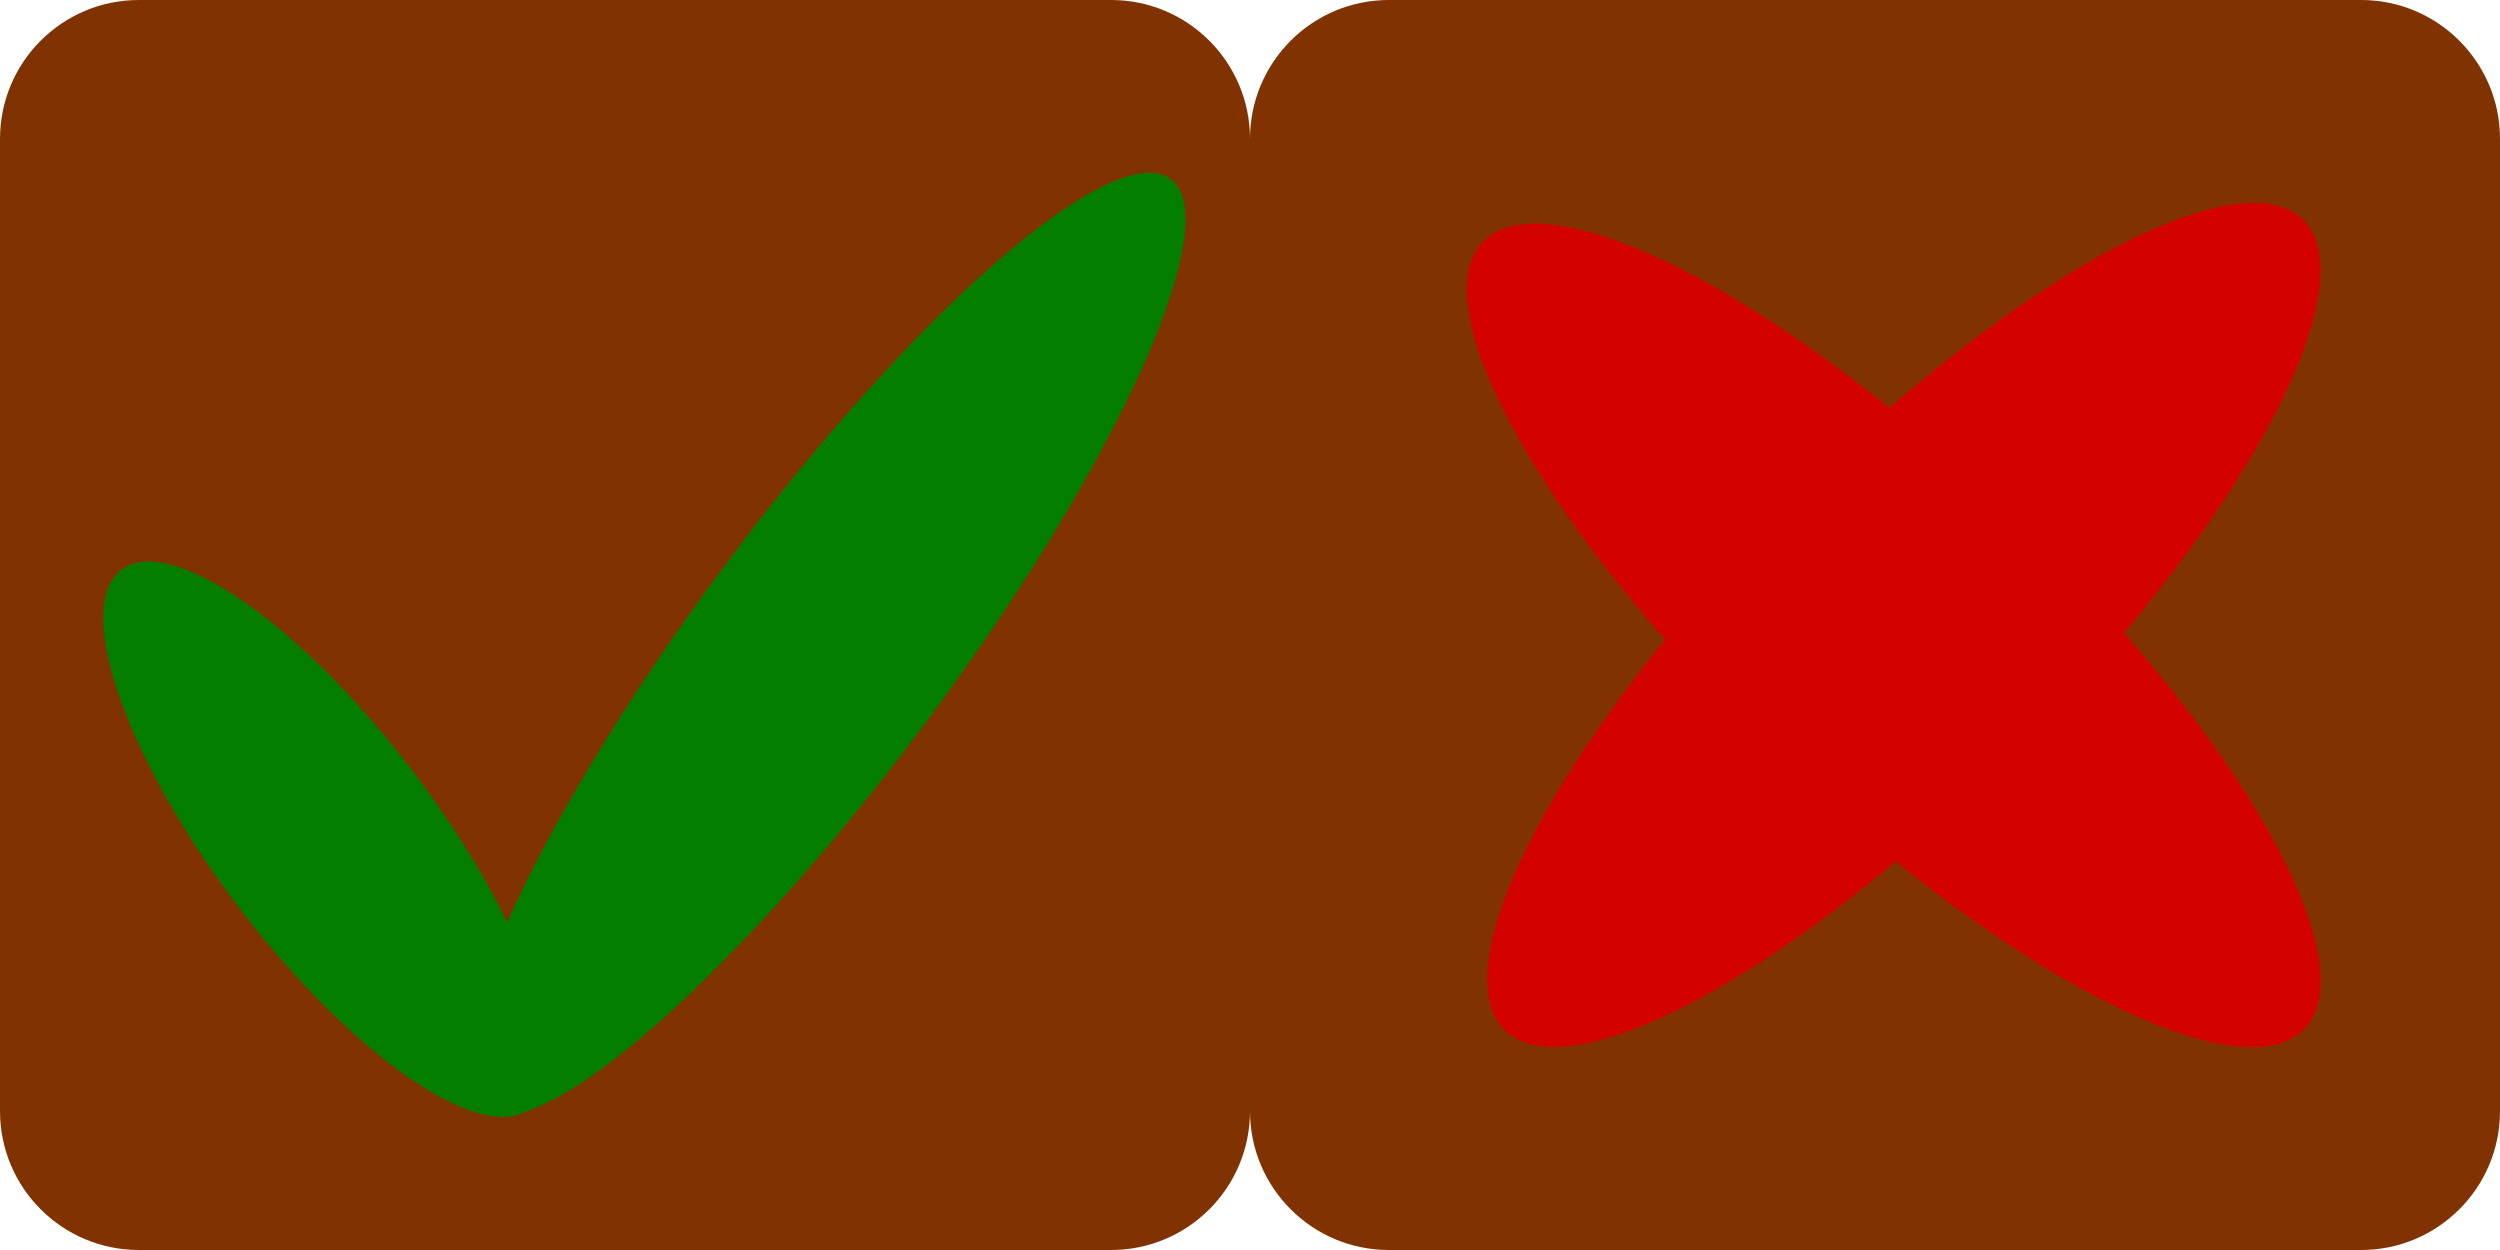
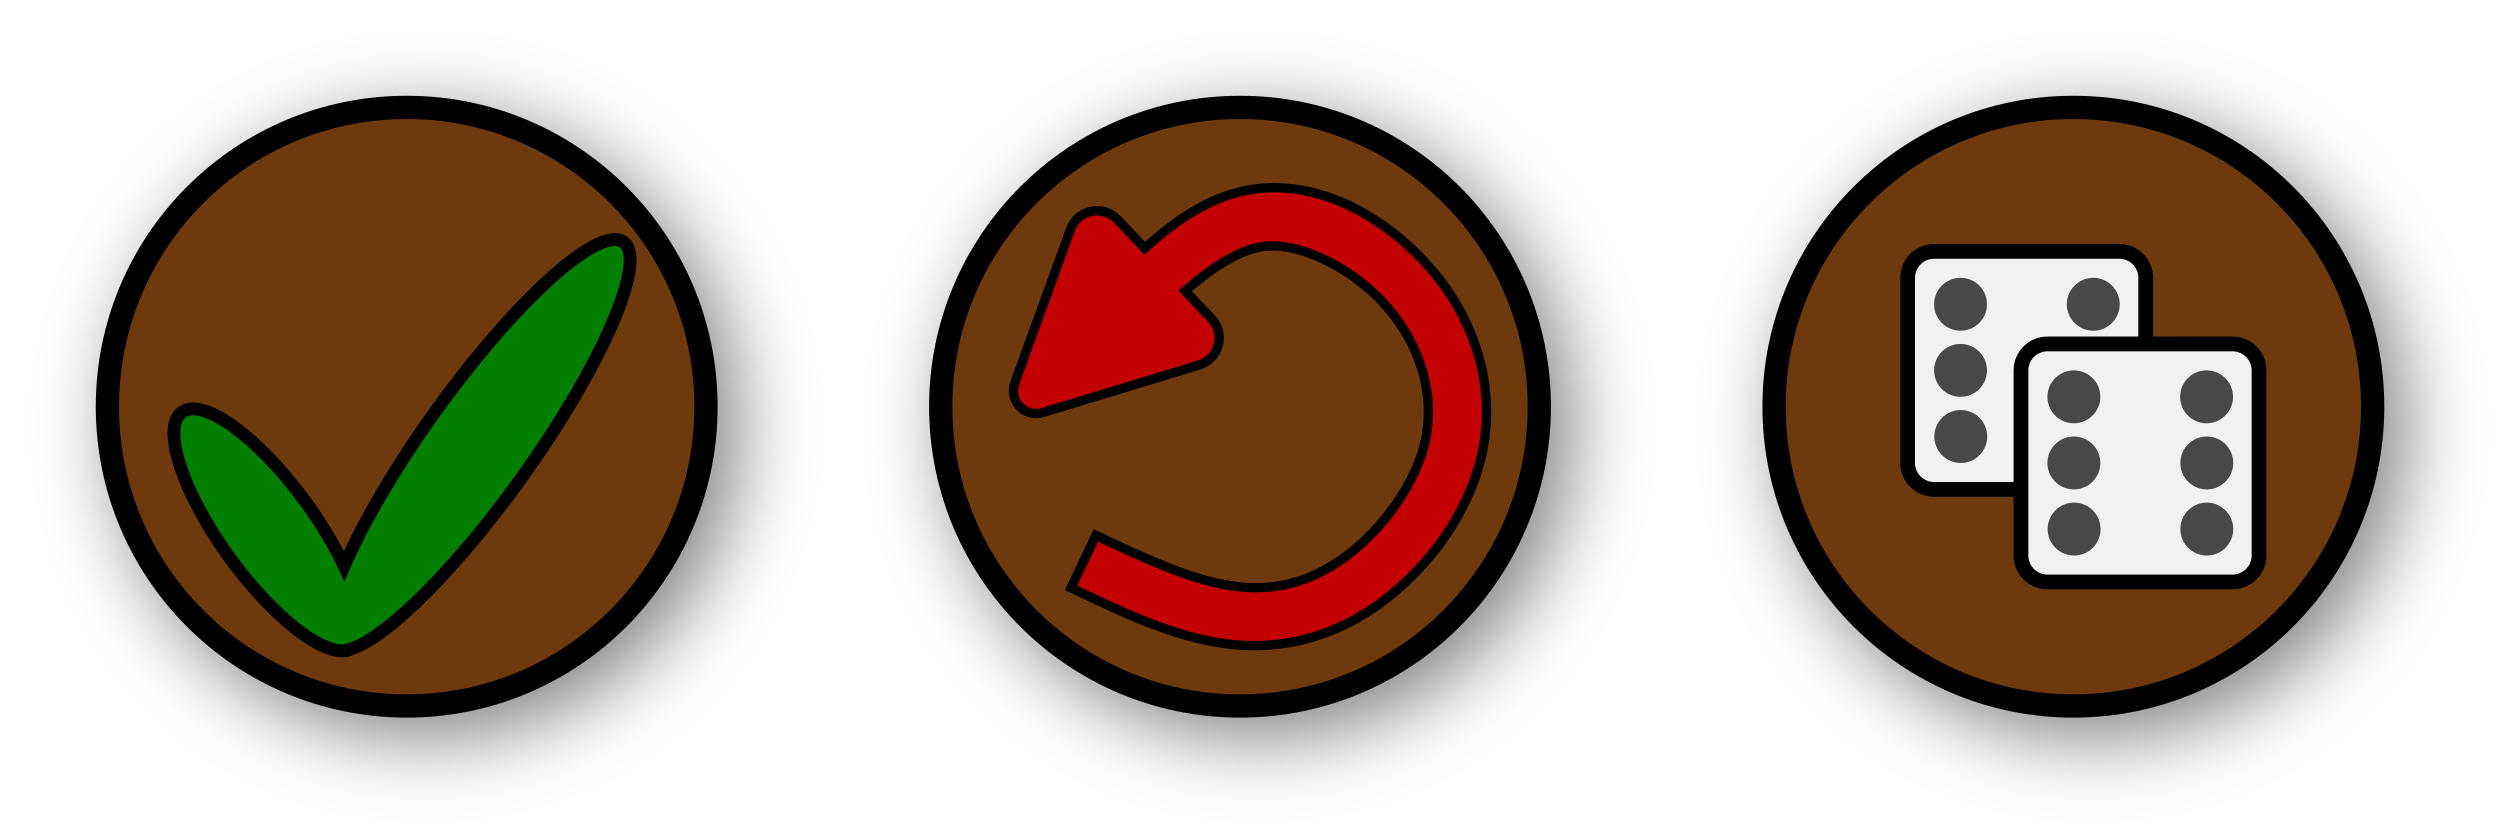
- <svg xmlns="http://www.w3.org/2000/svg" width="70" height="35" viewBox="0 0 70 35" version="1.1" id="svg1" xml:space="preserve">
-   <defs id="defs1" />
-   <g id="layer4" transform="translate(-320.5936,505.3888)">
-     <g id="g7" transform="matrix(0.5833333,0,0,0.5833333,250.5936,-505.3888)">
-       <rect style="fill:#803300;fill-opacity:1;stroke-width:3.718" id="rect3" width="60" height="60" x="120" y="0" ry="6.667" />
-       <path id="path7" style="fill:#008000;fill-opacity:0.98;fill-rule:evenodd;stroke-width:1.431" d="m 175.473,8.315 a 6.119,27.863 36.589 0 0 -20.809,19.001 6.119,27.863 36.589 0 0 -10.319,16.959 16.244,5.302 52.851 0 0 -4.477,-7.182 16.244,5.302 52.851 0 0 -14.032,-9.747 16.244,5.302 52.851 0 0 5.581,16.148 16.244,5.302 52.851 0 0 12.137,10.068 6.119,27.863 36.589 0 0 0.328,0.04 16.244,5.302 52.851 0 0 1.306,-0.228 6.119,27.863 36.589 0 0 19.302,-18.763 6.119,27.863 36.589 0 0 11.695,-26.019 6.119,27.863 36.589 0 0 -0.713,-0.278 z" />
-     </g>
-     <g id="g8" transform="matrix(0.5833333,0,0,0.5833333,285.5936,-505.3888)">
-       <rect style="fill:#803300;fill-opacity:1;stroke-width:3.718" id="rect8" width="60" height="60" x="120" y="0" ry="6.667" />
-       <path id="path8" style="fill:#d40000;fill-opacity:0.98;fill-rule:evenodd;stroke-width:1.053" d="m -54.104,-673.203 a 4.718,15.928 0 0 0 -3.419,11.412 4.718,15.928 89.215 0 0 -11.36,4.854 4.718,15.928 89.215 0 0 11.436,4.176 4.718,15.928 0 0 0 4.657,10.934 4.718,15.928 0 0 0 4.3,-11.038 4.718,15.928 89.215 0 0 11.332,-5.23 4.718,15.928 89.215 0 0 -11.264,-3.817 4.718,15.928 0 0 0 -5.09,-11.653 4.718,15.928 0 0 0 -0.593,0.361 z" transform="matrix(1.221516,1.202778,-1.202778,1.221516,-575.0271,897.1555)" />
+ <svg xmlns="http://www.w3.org/2000/svg" width="156" height="52" viewBox="0 0 156 52" version="1.1" id="svg1" xml:space="preserve">
+   <defs id="defs1">
+     <linearGradient id="swatch7">
+       <stop style="stop-color:#8e473f;stop-opacity:1;" offset="0" id="stop7" />
+     </linearGradient>
+     <filter style="color-interpolation-filters:sRGB" id="filter144-2" x="-0.179" y="-0.179" width="1.392" height="1.392">
+       <feFlood result="flood" in="SourceGraphic" flood-opacity="0.498" flood-color="rgb(0,0,0)" id="feFlood142-4" />
+       <feGaussianBlur result="blur" in="SourceGraphic" stdDeviation="2" id="feGaussianBlur142-8" />
+       <feOffset result="offset" in="blur" dx="1" dy="1" id="feOffset142-3" />
+       <feComposite result="comp1" operator="in" in="flood" in2="offset" id="feComposite143-9" />
+       <feComposite result="comp2" operator="over" in="SourceGraphic" in2="comp1" id="feComposite144-0" />
+     </filter>
+     <filter style="color-interpolation-filters:sRGB" id="filter144-2-4" x="-0.179" y="-0.179" width="1.392" height="1.392">
+       <feFlood result="flood" in="SourceGraphic" flood-opacity="0.498" flood-color="rgb(0,0,0)" id="feFlood142-4-3" />
+       <feGaussianBlur result="blur" in="SourceGraphic" stdDeviation="2" id="feGaussianBlur142-8-6" />
+       <feOffset result="offset" in="blur" dx="1" dy="1" id="feOffset142-3-5" />
+       <feComposite result="comp1" operator="in" in="flood" in2="offset" id="feComposite143-9-9" />
+       <feComposite result="comp2" operator="over" in="SourceGraphic" in2="comp1" id="feComposite144-0-5" />
+     </filter>
+   </defs>
+   <g id="g13" transform="matrix(1.450033,0,0,1.450033,-339.3158,-37.43564)">
+     <circle style="display:inline;fill:#6d390d;fill-opacity:1;fill-rule:evenodd;stroke:#000000;stroke-width:1.165;stroke-dasharray:none;stroke-opacity:1;filter:url(#filter144-2)" id="path23-4-2" cx="-159.5" cy="-749.969" r="15" transform="matrix(0.8586513,0,0,0.8586513,424.3229,687.2802)" />
+     <path id="path13" style="color:#000000;fill:#c30002;fill-rule:evenodd;stroke:#000000;stroke-width:0.4;stroke-dasharray:none;stroke-dashoffset:0;stroke-opacity:1" d="m 288.874,33.895 c -0.172,-8.13e-4 -0.343,0.004 -0.516,0.018 -2.048,0.156 -3.657,1.306 -5.09,2.588 l -1.174,-1.236 a 1.211,1.211 0 0 0 -2.018,0.42 l -2.4,6.615 a 0.98,0.98 0 0 0 1.207,1.271 l 6.732,-2.049 a 1.211,1.211 0 0 0 0.525,-1.992 l -1.135,-1.195 c 1.247,-1.069 2.42,-1.842 3.541,-1.928 1.545,-0.118 3.817,1.039 5.211,2.688 1.394,1.648 1.985,3.697 1.607,5.59 -0.377,1.893 -1.858,3.901 -3.418,5.059 -1.56,1.157 -3.106,1.529 -4.848,1.299 -1.742,-0.23 -3.796,-1.172 -5.93,-2.186 l -1.072,2.258 c 2.133,1.013 4.348,2.099 6.674,2.406 2.326,0.308 4.644,-0.269 6.666,-1.77 2.022,-1.5 3.837,-3.857 4.379,-6.576 0.542,-2.719 -0.32,-5.529 -2.15,-7.693 -1.716,-2.029 -4.218,-3.574 -6.793,-3.586 z" />
+   </g>
+   <g id="g7" transform="matrix(0.8458528,0,0,0.8458528,-89.30322,-0.182809)" style="display:inline">
+     <circle style="display:inline;fill:#6d390d;fill-opacity:1;fill-rule:evenodd;stroke:#000000;stroke-width:1.165;stroke-dasharray:none;stroke-opacity:1;filter:url(#filter144-2-4)" id="path23-4-2-1" cx="-159.5" cy="-749.969" r="15" transform="matrix(1.471974,0,0,1.471974,370.3597,1134.153)" />
+     <path id="path7" style="display:inline;fill:#008000;fill-opacity:0.98;fill-rule:evenodd;stroke:#000000;stroke-width:0.943;stroke-opacity:1" d="m 151.137,17.9 a 4.01,18.445 35.596 0 0 -13.481,12.724 4.01,18.445 35.596 0 0 -6.685,11.356 10.751,3.475 53.972 0 0 -2.9,-4.809 10.751,3.475 53.972 0 0 -9.091,-6.527 10.751,3.475 53.972 0 0 3.616,10.814 10.751,3.475 53.972 0 0 7.863,6.742 4.01,18.445 35.596 0 0 0.213,0.027 10.751,3.475 53.972 0 0 0.846,-0.152 4.01,18.445 35.596 0 0 12.505,-12.565 4.01,18.445 35.596 0 0 7.577,-17.423 4.01,18.445 35.596 0 0 -0.462,-0.186 z" />
+   </g>
+   <g id="g14" transform="matrix(0.8458528,0,0,0.8458528,14.69678,-0.182809)" style="display:inline">
+     <circle style="display:inline;fill:#6d390d;fill-opacity:1;fill-rule:evenodd;stroke:#000000;stroke-width:1.165;stroke-dasharray:none;stroke-opacity:1;filter:url(#filter144-2-4)" id="circle13" cx="-159.5" cy="-749.969" r="15" transform="matrix(1.471974,0,0,1.471974,370.3597,1134.153)" />
+     <g id="g19-5" transform="matrix(0.2926708,0,0,0.2926708,43.91446,25.58871)" style="display:inline">
+       <rect style="display:inline;fill:#f1f1f1;fill-opacity:1;stroke:#000000;stroke-width:3.718;stroke-opacity:1" id="rect14" width="60" height="60" x="300" y="0" ry="6.667" transform="translate(-28.56379,-23.33333)" />
+       <circle style="display:inline;fill:#484848;fill-opacity:1;fill-rule:evenodd;stroke-width:0.294" id="circle14" cx="313.333" cy="13.333" r="6.667" transform="translate(-28.56379,-23.33333)" />
+       <circle style="display:inline;fill:#484848;fill-opacity:1;fill-rule:evenodd;stroke-width:0.294" id="circle15" cx="313.391" cy="46.667" r="6.667" transform="translate(-28.56379,-23.33333)" />
+       <circle style="display:inline;fill:#484848;fill-opacity:1;fill-rule:evenodd;stroke-width:0.294" id="circle16" cx="346.782" cy="13.333" r="6.667" transform="translate(-28.56379,-23.33333)" />
+       <circle style="display:inline;fill:#484848;fill-opacity:1;fill-rule:evenodd;stroke-width:0.294" id="circle17" cx="346.839" cy="46.667" r="6.667" transform="translate(-28.56379,-23.33333)" />
+       <circle style="display:inline;fill:#484848;fill-opacity:1;fill-rule:evenodd;stroke-width:0.294" id="circle18" cx="313.333" cy="30" r="6.667" transform="translate(-28.56379,-23.33333)" />
+       <circle style="display:inline;fill:#484848;fill-opacity:1;fill-rule:evenodd;stroke-width:0.294" id="circle19" cx="346.839" cy="30" r="6.667" transform="translate(-28.56379,-23.33333)" />
+       <rect style="opacity:1;fill:#f1f1f1;fill-opacity:1;stroke:#000000;stroke-width:3.718;stroke-opacity:1" id="rect14-6" width="60" height="60" x="300" y="0" ry="6.667" />
+       <circle style="fill:#484848;fill-opacity:1;fill-rule:evenodd;stroke-width:0.294" id="circle14-3" cx="313.333" cy="13.333" r="6.667" />
+       <circle style="fill:#484848;fill-opacity:1;fill-rule:evenodd;stroke-width:0.294" id="circle15-6" cx="313.391" cy="46.667" r="6.667" />
+       <circle style="fill:#484848;fill-opacity:1;fill-rule:evenodd;stroke-width:0.294" id="circle16-3" cx="346.782" cy="13.333" r="6.667" />
+       <circle style="fill:#484848;fill-opacity:1;fill-rule:evenodd;stroke-width:0.294" id="circle17-0" cx="346.839" cy="46.667" r="6.667" />
+       <circle style="fill:#484848;fill-opacity:1;fill-rule:evenodd;stroke-width:0.294" id="circle18-8" cx="313.333" cy="30" r="6.667" />
+       <circle style="fill:#484848;fill-opacity:1;fill-rule:evenodd;stroke-width:0.294" id="circle19-4" cx="346.839" cy="30" r="6.667" />
    </g>
  </g>
</svg>
